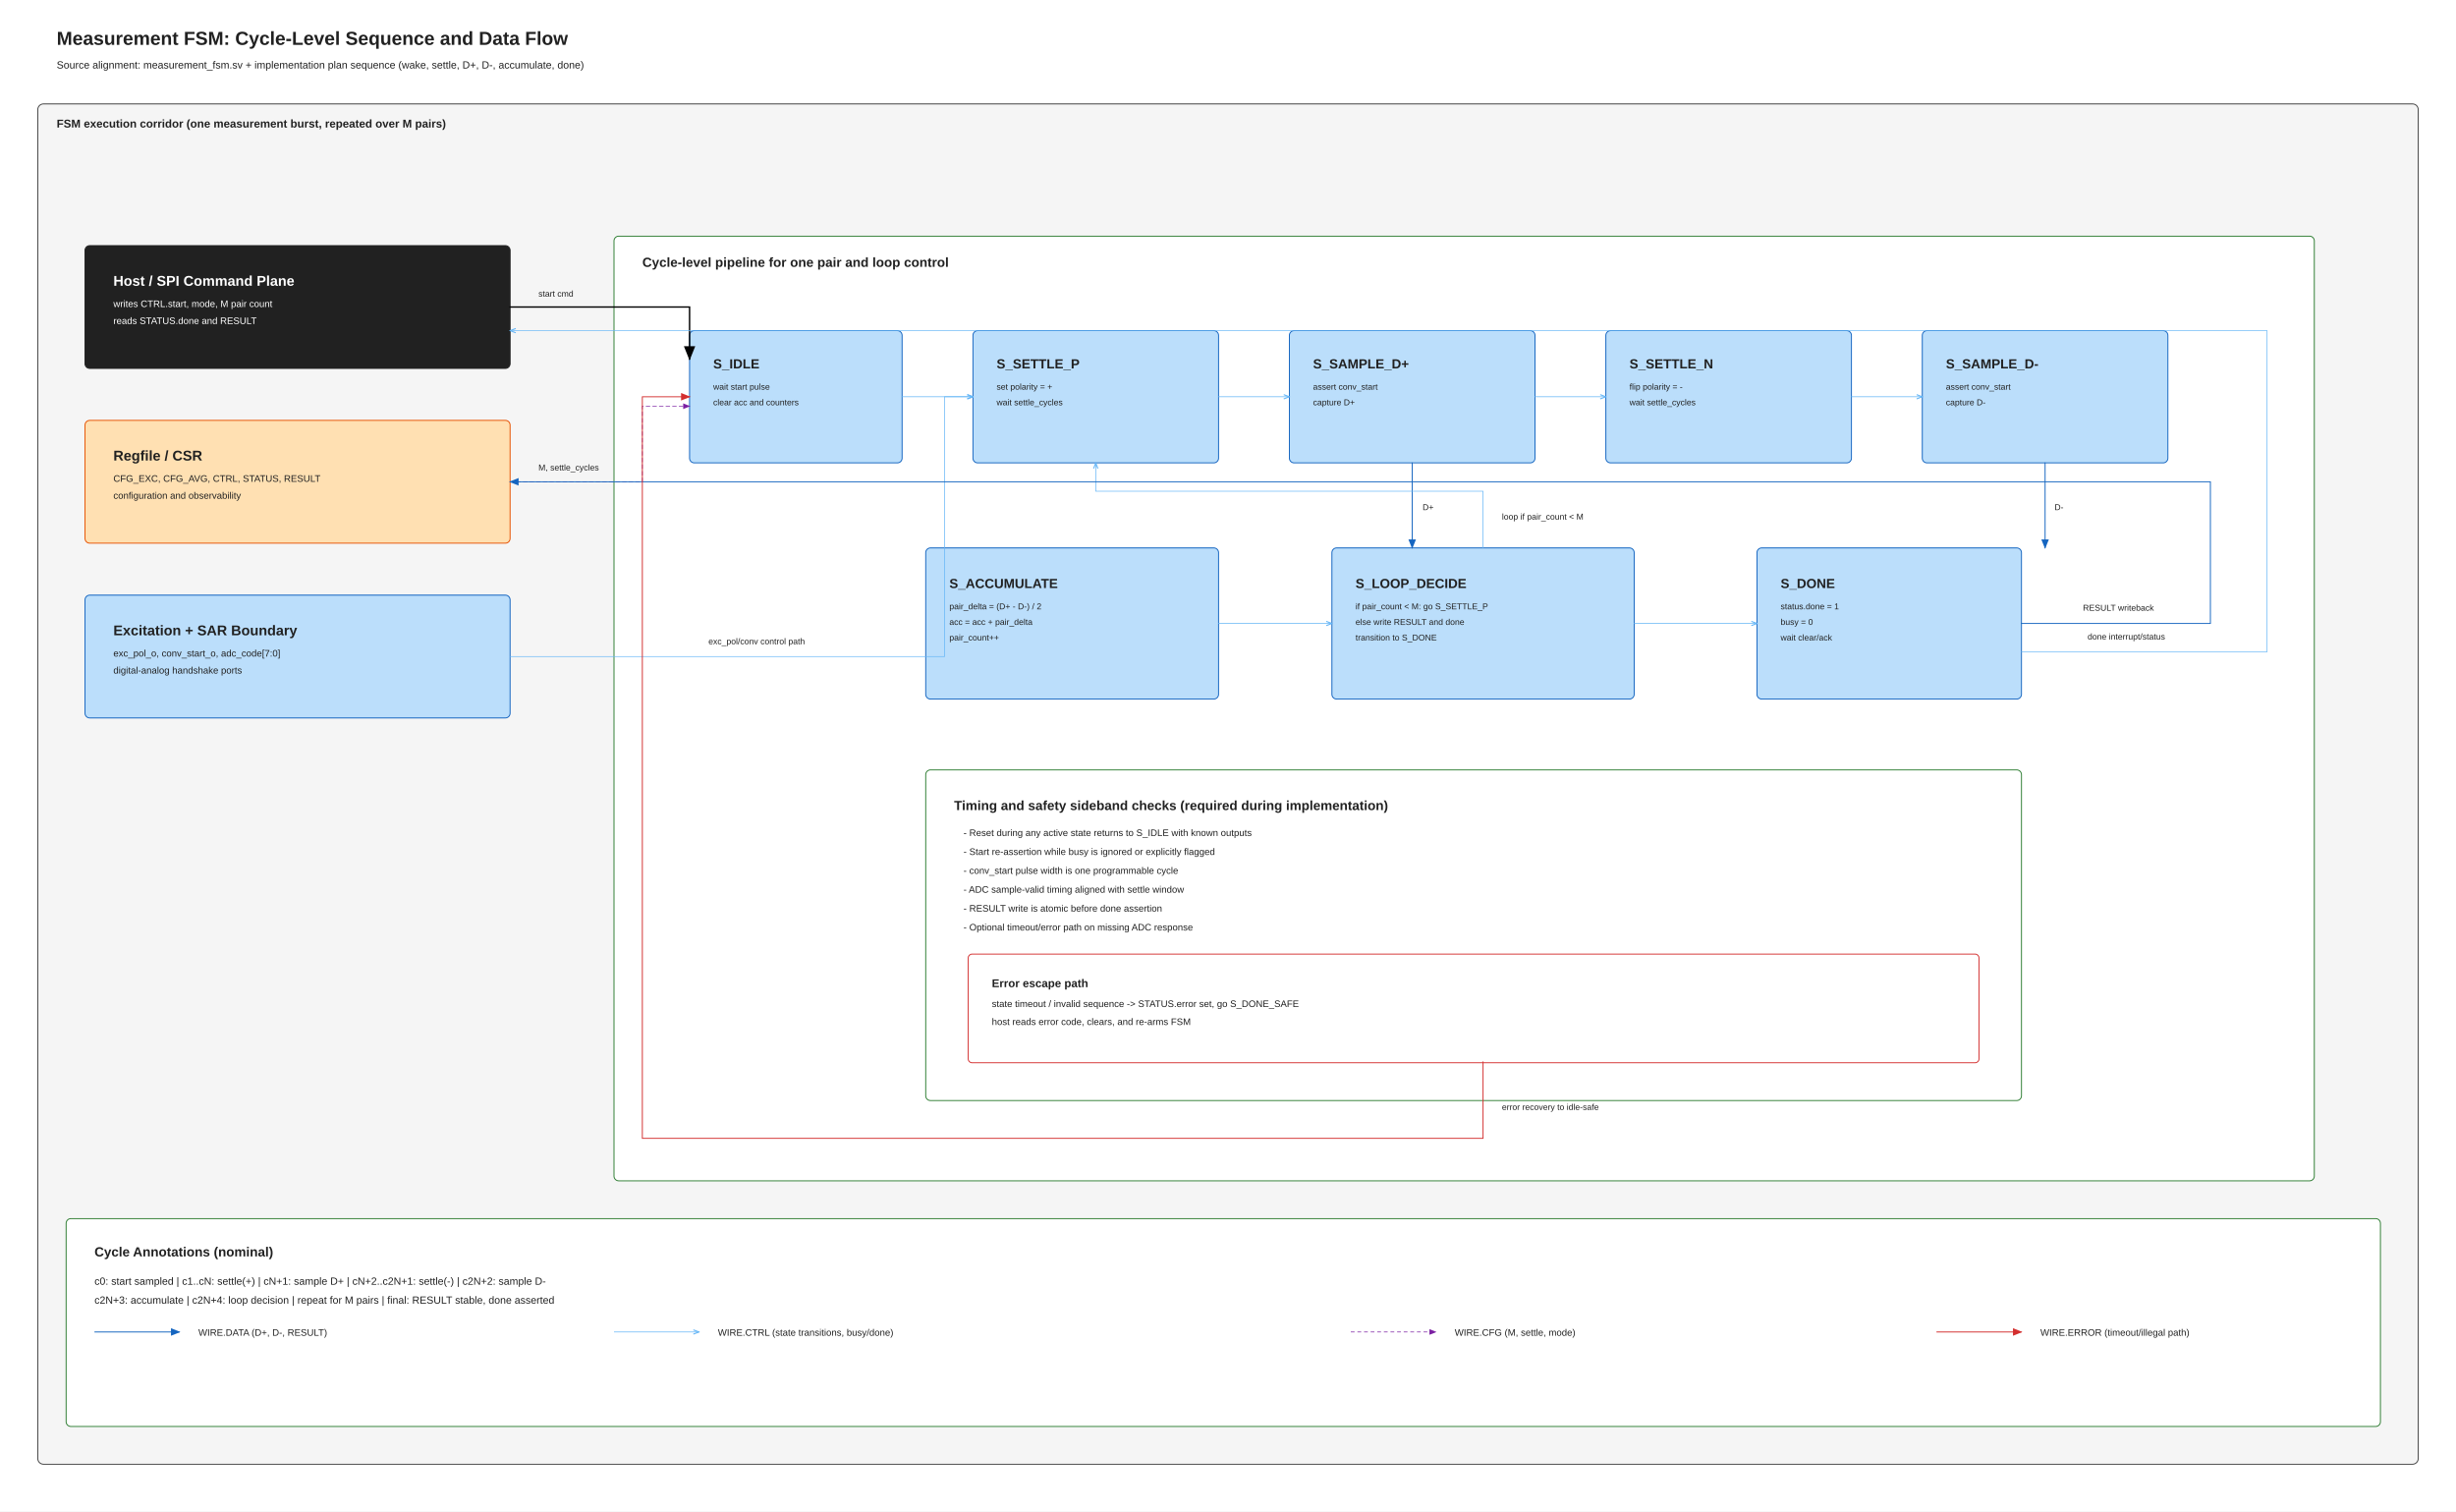
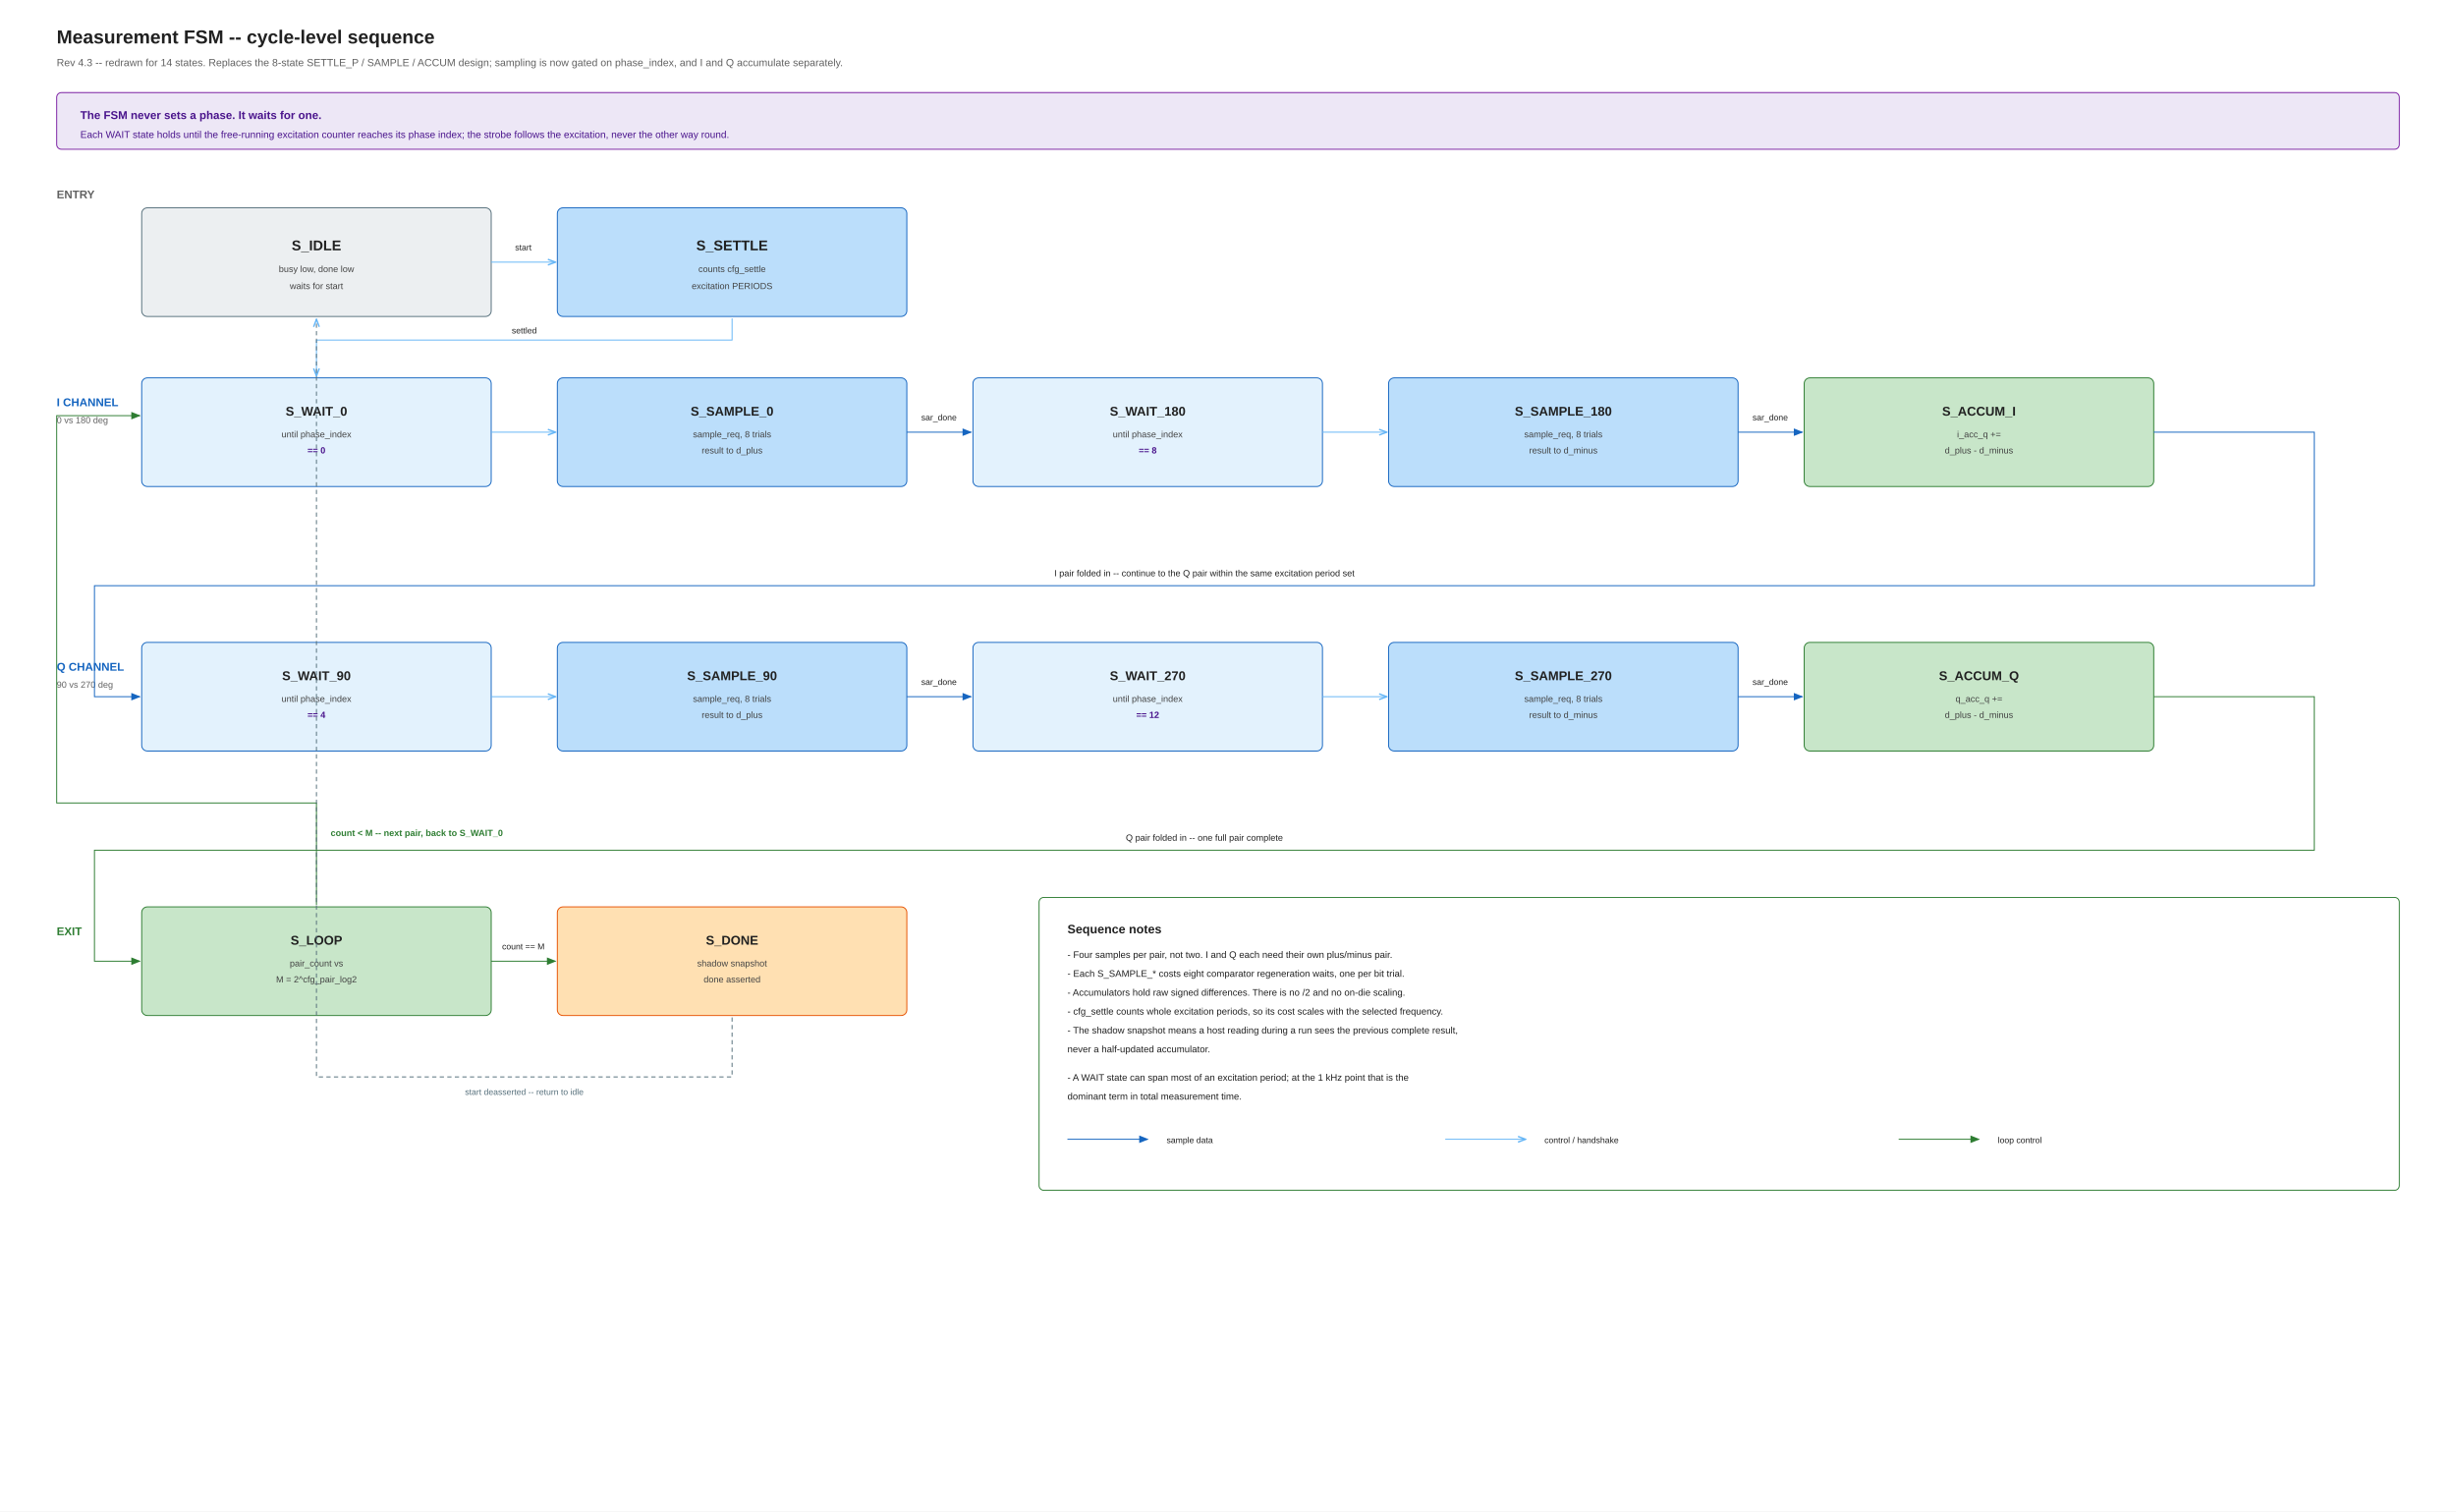
<svg xmlns="http://www.w3.org/2000/svg" width="5200" height="3200" viewBox="0 0 5200 3200" role="img" aria-labelledby="title desc">
  <defs>
    <marker id="arrowData" markerWidth="10" markerHeight="8" refX="9" refY="4" orient="auto" markerUnits="strokeWidth">
      <path d="M0,0 L10,4 L0,8 z" fill="#1565C0" />
    </marker>
    <marker id="arrowCtrl" markerWidth="10" markerHeight="8" refX="9" refY="4" orient="auto" markerUnits="strokeWidth">
      <path d="M1,1 L9,4 L1,7" fill="none" stroke="#64B5F6" stroke-width="1.5" />
    </marker>
    <marker id="arrowCfg" markerWidth="10" markerHeight="8" refX="9" refY="4" orient="auto" markerUnits="strokeWidth">
      <path d="M0,0 L10,4 L0,8 z" fill="#7B1FA2" />
    </marker>
-     <marker id="arrowError" markerWidth="10" markerHeight="8" refX="9" refY="4" orient="auto" markerUnits="strokeWidth">
-       <path d="M0,0 L10,4 L0,8 z" fill="#D32F2F" />
-     </marker>
-     <marker id="arrowInterface" markerWidth="10" markerHeight="8" refX="9" refY="4" orient="auto" markerUnits="strokeWidth">
-       <path d="M0,0 L10,4 L0,8 z" fill="#000000" />
+     <marker id="arrowLoop" markerWidth="10" markerHeight="8" refX="9" refY="4" orient="auto" markerUnits="strokeWidth">
+       <path d="M0,0 L10,4 L0,8 z" fill="#2E7D32" />
    </marker>
  </defs>
-   <rect x="0" y="0" width="5200" height="3200" fill="#FFFFFF" />
-   <g id="header">
-     <text x="120" y="95" font-family="Arial, Helvetica, sans-serif" font-size="40" font-weight="700" fill="#212121">Measurement FSM: Cycle-Level Sequence and Data Flow</text>
-     <text x="120" y="145" font-family="Arial, Helvetica, sans-serif" font-size="22" fill="#212121">Source alignment: measurement_fsm.sv + implementation plan sequence (wake, settle, D+, D-, accumulate, done)</text>
-   </g>
-   <g id="wrapper">
-     <rect x="80" y="220" width="5040" height="2880" rx="12" ry="12" fill="#F5F5F5" stroke="#444444" stroke-width="2" />
-     <text x="120" y="270" font-family="Arial, Helvetica, sans-serif" font-size="24" font-weight="700" fill="#212121">FSM execution corridor (one measurement burst, repeated over M pairs)</text>
-   </g>
-   <g id="io_blocks">
-     <rect x="180" y="520" width="900" height="260" rx="10" ry="10" fill="#212121" stroke="#212121" stroke-width="2" />
-     <text x="240" y="605" font-family="Arial, Helvetica, sans-serif" font-size="30" font-weight="700" fill="#FFFFFF">Host / SPI Command Plane</text>
-     <text x="240" y="650" font-family="Arial, Helvetica, sans-serif" font-size="20" fill="#FFFFFF">writes CTRL.start, mode, M pair count</text>
-     <text x="240" y="686" font-family="Arial, Helvetica, sans-serif" font-size="20" fill="#FFFFFF">reads STATUS.done and RESULT</text>
-     <rect x="180" y="890" width="900" height="260" rx="10" ry="10" fill="#FFE0B2" stroke="#E65100" stroke-width="2" />
-     <text x="240" y="975" font-family="Arial, Helvetica, sans-serif" font-size="30" font-weight="700" fill="#212121">Regfile / CSR</text>
-     <text x="240" y="1020" font-family="Arial, Helvetica, sans-serif" font-size="20" fill="#212121">CFG_EXC, CFG_AVG, CTRL, STATUS, RESULT</text>
-     <text x="240" y="1056" font-family="Arial, Helvetica, sans-serif" font-size="20" fill="#212121">configuration and observability</text>
-     <rect x="180" y="1260" width="900" height="260" rx="10" ry="10" fill="#BBDEFB" stroke="#1565C0" stroke-width="2" />
-     <text x="240" y="1345" font-family="Arial, Helvetica, sans-serif" font-size="30" font-weight="700" fill="#212121">Excitation + SAR Boundary</text>
-     <text x="240" y="1390" font-family="Arial, Helvetica, sans-serif" font-size="20" fill="#212121">exc_pol_o, conv_start_o, adc_code[7:0]</text>
-     <text x="240" y="1426" font-family="Arial, Helvetica, sans-serif" font-size="20" fill="#212121">digital-analog handshake ports</text>
-   </g>
-   <g id="fsm_pipeline">
-     <rect x="1300" y="500" width="3600" height="2000" rx="10" ry="10" fill="#FFFFFF" stroke="#2E7D32" stroke-width="2" />
-     <text x="1360" y="565" font-family="Arial, Helvetica, sans-serif" font-size="28" font-weight="700" fill="#212121">Cycle-level pipeline for one pair and loop control</text>
-     <rect x="1460" y="700" width="450" height="280" rx="10" ry="10" fill="#BBDEFB" stroke="#1565C0" stroke-width="2" />
-     <text x="1510" y="780" font-family="Arial, Helvetica, sans-serif" font-size="28" font-weight="700" fill="#212121">S_IDLE</text>
-     <text x="1510" y="825" font-family="Arial, Helvetica, sans-serif" font-size="18" fill="#212121">wait start pulse</text>
-     <text x="1510" y="858" font-family="Arial, Helvetica, sans-serif" font-size="18" fill="#212121">clear acc and counters</text>
-     <rect x="2060" y="700" width="520" height="280" rx="10" ry="10" fill="#BBDEFB" stroke="#1565C0" stroke-width="2" />
-     <text x="2110" y="780" font-family="Arial, Helvetica, sans-serif" font-size="28" font-weight="700" fill="#212121">S_SETTLE_P</text>
-     <text x="2110" y="825" font-family="Arial, Helvetica, sans-serif" font-size="18" fill="#212121">set polarity = +</text>
-     <text x="2110" y="858" font-family="Arial, Helvetica, sans-serif" font-size="18" fill="#212121">wait settle_cycles</text>
-     <rect x="2730" y="700" width="520" height="280" rx="10" ry="10" fill="#BBDEFB" stroke="#1565C0" stroke-width="2" />
-     <text x="2780" y="780" font-family="Arial, Helvetica, sans-serif" font-size="28" font-weight="700" fill="#212121">S_SAMPLE_D+</text>
-     <text x="2780" y="825" font-family="Arial, Helvetica, sans-serif" font-size="18" fill="#212121">assert conv_start</text>
-     <text x="2780" y="858" font-family="Arial, Helvetica, sans-serif" font-size="18" fill="#212121">capture D+</text>
-     <rect x="3400" y="700" width="520" height="280" rx="10" ry="10" fill="#BBDEFB" stroke="#1565C0" stroke-width="2" />
-     <text x="3450" y="780" font-family="Arial, Helvetica, sans-serif" font-size="28" font-weight="700" fill="#212121">S_SETTLE_N</text>
-     <text x="3450" y="825" font-family="Arial, Helvetica, sans-serif" font-size="18" fill="#212121">flip polarity = -</text>
-     <text x="3450" y="858" font-family="Arial, Helvetica, sans-serif" font-size="18" fill="#212121">wait settle_cycles</text>
-     <rect x="4070" y="700" width="520" height="280" rx="10" ry="10" fill="#BBDEFB" stroke="#1565C0" stroke-width="2" />
-     <text x="4120" y="780" font-family="Arial, Helvetica, sans-serif" font-size="28" font-weight="700" fill="#212121">S_SAMPLE_D-</text>
-     <text x="4120" y="825" font-family="Arial, Helvetica, sans-serif" font-size="18" fill="#212121">assert conv_start</text>
-     <text x="4120" y="858" font-family="Arial, Helvetica, sans-serif" font-size="18" fill="#212121">capture D-</text>
-     <rect x="1960" y="1160" width="620" height="320" rx="10" ry="10" fill="#BBDEFB" stroke="#1565C0" stroke-width="2" />
-     <text x="2010" y="1245" font-family="Arial, Helvetica, sans-serif" font-size="28" font-weight="700" fill="#212121">S_ACCUMULATE</text>
-     <text x="2010" y="1290" font-family="Arial, Helvetica, sans-serif" font-size="18" fill="#212121">pair_delta = (D+ - D-) / 2</text>
-     <text x="2010" y="1323" font-family="Arial, Helvetica, sans-serif" font-size="18" fill="#212121">acc = acc + pair_delta</text>
-     <text x="2010" y="1356" font-family="Arial, Helvetica, sans-serif" font-size="18" fill="#212121">pair_count++</text>
-     <rect x="2820" y="1160" width="640" height="320" rx="10" ry="10" fill="#BBDEFB" stroke="#1565C0" stroke-width="2" />
-     <text x="2870" y="1245" font-family="Arial, Helvetica, sans-serif" font-size="28" font-weight="700" fill="#212121">S_LOOP_DECIDE</text>
-     <text x="2870" y="1290" font-family="Arial, Helvetica, sans-serif" font-size="18" fill="#212121">if pair_count &lt; M: go S_SETTLE_P</text>
-     <text x="2870" y="1323" font-family="Arial, Helvetica, sans-serif" font-size="18" fill="#212121">else write RESULT and done</text>
-     <text x="2870" y="1356" font-family="Arial, Helvetica, sans-serif" font-size="18" fill="#212121">transition to S_DONE</text>
-     <rect x="3720" y="1160" width="560" height="320" rx="10" ry="10" fill="#BBDEFB" stroke="#1565C0" stroke-width="2" />
-     <text x="3770" y="1245" font-family="Arial, Helvetica, sans-serif" font-size="28" font-weight="700" fill="#212121">S_DONE</text>
-     <text x="3770" y="1290" font-family="Arial, Helvetica, sans-serif" font-size="18" fill="#212121">status.done = 1</text>
-     <text x="3770" y="1323" font-family="Arial, Helvetica, sans-serif" font-size="18" fill="#212121">busy = 0</text>
-     <text x="3770" y="1356" font-family="Arial, Helvetica, sans-serif" font-size="18" fill="#212121">wait clear/ack</text>
-     <rect x="1960" y="1630" width="2320" height="700" rx="10" ry="10" fill="#FFFFFF" stroke="#2E7D32" stroke-width="2" />
-     <text x="2020" y="1715" font-family="Arial, Helvetica, sans-serif" font-size="28" font-weight="700" fill="#212121">Timing and safety sideband checks (required during implementation)</text>
-     <text x="2040" y="1770" font-family="Arial, Helvetica, sans-serif" font-size="20" fill="#212121">- Reset during any active state returns to S_IDLE with known outputs</text>
-     <text x="2040" y="1810" font-family="Arial, Helvetica, sans-serif" font-size="20" fill="#212121">- Start re-assertion while busy is ignored or explicitly flagged</text>
-     <text x="2040" y="1850" font-family="Arial, Helvetica, sans-serif" font-size="20" fill="#212121">- conv_start pulse width is one programmable cycle</text>
-     <text x="2040" y="1890" font-family="Arial, Helvetica, sans-serif" font-size="20" fill="#212121">- ADC sample-valid timing aligned with settle window</text>
-     <text x="2040" y="1930" font-family="Arial, Helvetica, sans-serif" font-size="20" fill="#212121">- RESULT write is atomic before done assertion</text>
-     <text x="2040" y="1970" font-family="Arial, Helvetica, sans-serif" font-size="20" fill="#212121">- Optional timeout/error path on missing ADC response</text>
-     <rect x="2050" y="2020" width="2140" height="230" rx="8" ry="8" fill="#FFFFFF" stroke="#D32F2F" stroke-width="2" />
-     <text x="2100" y="2090" font-family="Arial, Helvetica, sans-serif" font-size="24" font-weight="700" fill="#212121">Error escape path</text>
-     <text x="2100" y="2132" font-family="Arial, Helvetica, sans-serif" font-size="20" fill="#212121">state timeout / invalid sequence -&gt; STATUS.error set, go S_DONE_SAFE</text>
-     <text x="2100" y="2170" font-family="Arial, Helvetica, sans-serif" font-size="20" fill="#212121">host reads error code, clears, and re-arms FSM</text>
-   </g>
-   <g id="connections" fill="none" stroke-linecap="round">
-     <path d="M1080,650 L1460,650 L1460,760" stroke="#000000" stroke-width="3" marker-end="url(#arrowInterface)" />
-     <text x="1140" y="628" font-family="Arial, Helvetica, sans-serif" font-size="18" fill="#212121">start cmd</text>
-     <path d="M1080,1020 L1360,1020 L1360,860 L1460,860" stroke="#7B1FA2" stroke-width="1.5" stroke-dasharray="8 6" marker-end="url(#arrowCfg)" />
-     <text x="1140" y="996" font-family="Arial, Helvetica, sans-serif" font-size="18" fill="#212121">M, settle_cycles</text>
-     <path d="M1080,1390 L2000,1390 L2000,840 L2060,840" stroke="#64B5F6" stroke-width="1.5" marker-end="url(#arrowCtrl)" />
-     <text x="1500" y="1364" font-family="Arial, Helvetica, sans-serif" font-size="18" fill="#212121">exc_pol/conv control path</text>
-     <path d="M1910,840 L2060,840" stroke="#64B5F6" stroke-width="1.5" marker-end="url(#arrowCtrl)" />
-     <path d="M2580,840 L2730,840" stroke="#64B5F6" stroke-width="1.5" marker-end="url(#arrowCtrl)" />
-     <path d="M3250,840 L3400,840" stroke="#64B5F6" stroke-width="1.5" marker-end="url(#arrowCtrl)" />
-     <path d="M3920,840 L4070,840" stroke="#64B5F6" stroke-width="1.5" marker-end="url(#arrowCtrl)" />
-     <path d="M4330,980 L4330,1160" stroke="#1565C0" stroke-width="2" marker-end="url(#arrowData)" />
-     <text x="4350" y="1080" font-family="Arial, Helvetica, sans-serif" font-size="18" fill="#212121">D-</text>
-     <path d="M2990,980 L2990,1160" stroke="#1565C0" stroke-width="2" marker-end="url(#arrowData)" />
-     <text x="3012" y="1080" font-family="Arial, Helvetica, sans-serif" font-size="18" fill="#212121">D+</text>
-     <path d="M2580,1320 L2820,1320" stroke="#64B5F6" stroke-width="1.5" marker-end="url(#arrowCtrl)" />
-     <path d="M3460,1320 L3720,1320" stroke="#64B5F6" stroke-width="1.5" marker-end="url(#arrowCtrl)" />
-     <path d="M3140,1160 L3140,1040 L2320,1040 L2320,980" stroke="#64B5F6" stroke-width="1.5" marker-end="url(#arrowCtrl)" />
-     <text x="3180" y="1100" font-family="Arial, Helvetica, sans-serif" font-size="18" fill="#212121">loop if pair_count &lt; M</text>
-     <path d="M4280,1320 L4680,1320 L4680,1020 L1080,1020" stroke="#1565C0" stroke-width="2" marker-end="url(#arrowData)" />
-     <text x="4410" y="1293" font-family="Arial, Helvetica, sans-serif" font-size="18" fill="#212121">RESULT writeback</text>
-     <path d="M4280,1380 L4800,1380 L4800,700 L1080,700" stroke="#64B5F6" stroke-width="1.5" marker-end="url(#arrowCtrl)" />
-     <text x="4420" y="1354" font-family="Arial, Helvetica, sans-serif" font-size="18" fill="#212121">done interrupt/status</text>
-     <path d="M3140,2248 L3140,2410 L1360,2410 L1360,840 L1460,840" stroke="#D32F2F" stroke-width="2" marker-end="url(#arrowError)" />
-     <text x="3180" y="2350" font-family="Arial, Helvetica, sans-serif" font-size="18" fill="#212121">error recovery to idle-safe</text>
-   </g>
-   <g id="cycle_legend">
-     <rect x="140" y="2580" width="4900" height="440" rx="10" ry="10" fill="#FFFFFF" stroke="#2E7D32" stroke-width="2" />
-     <text x="200" y="2660" font-family="Arial, Helvetica, sans-serif" font-size="28" font-weight="700" fill="#212121">Cycle Annotations (nominal)</text>
-     <text x="200" y="2720" font-family="Arial, Helvetica, sans-serif" font-size="22" fill="#212121">c0: start sampled | c1..cN: settle(+) | cN+1: sample D+ | cN+2..c2N+1: settle(-) | c2N+2: sample D-</text>
-     <text x="200" y="2760" font-family="Arial, Helvetica, sans-serif" font-size="22" fill="#212121">c2N+3: accumulate | c2N+4: loop decision | repeat for M pairs | final: RESULT stable, done asserted</text>
-     <line x1="200" y1="2820" x2="380" y2="2820" stroke="#1565C0" stroke-width="2" marker-end="url(#arrowData)" />
-     <text x="420" y="2828" font-family="Arial, Helvetica, sans-serif" font-size="20" fill="#212121">WIRE.DATA (D+, D-, RESULT)</text>
-     <line x1="1300" y1="2820" x2="1480" y2="2820" stroke="#64B5F6" stroke-width="1.5" marker-end="url(#arrowCtrl)" />
-     <text x="1520" y="2828" font-family="Arial, Helvetica, sans-serif" font-size="20" fill="#212121">WIRE.CTRL (state transitions, busy/done)</text>
-     <line x1="2860" y1="2820" x2="3040" y2="2820" stroke="#7B1FA2" stroke-width="1.5" stroke-dasharray="8 6" marker-end="url(#arrowCfg)" />
-     <text x="3080" y="2828" font-family="Arial, Helvetica, sans-serif" font-size="20" fill="#212121">WIRE.CFG (M, settle, mode)</text>
-     <line x1="4100" y1="2820" x2="4280" y2="2820" stroke="#D32F2F" stroke-width="2" marker-end="url(#arrowError)" />
-     <text x="4320" y="2828" font-family="Arial, Helvetica, sans-serif" font-size="20" fill="#212121">WIRE.ERROR (timeout/illegal path)</text>
-   </g>
+   <rect width="5200" height="3200" fill="#fff" />
+   <text x="120" y="92" font-family="Arial" font-size="40" font-weight="700" fill="#212121">Measurement FSM -- cycle-level sequence</text>
+   <text x="120" y="140" font-family="Arial" font-size="22" fill="#616161">Rev 4.3 -- redrawn for 14 states. Replaces the 8-state SETTLE_P / SAMPLE / ACCUM design; sampling is now gated on phase_index, and I and Q accumulate separately.</text>
+   <rect x="120" y="196" width="4960" height="120" rx="10" fill="#EDE7F6" stroke="#7B1FA2" stroke-width="2" />
+   <text x="170" y="252" font-family="Arial" font-size="24" font-weight="700" fill="#4A148C">The FSM never sets a phase. It waits for one.</text>
+   <text x="170" y="292" font-family="Arial" font-size="21" fill="#4A148C">Each WAIT state holds until the free-running excitation counter reaches its phase index; the strobe follows the excitation, never the other way round.</text>
+   <text x="120" y="420" font-family="Arial" font-size="24" font-weight="700" fill="#616161">ENTRY</text>
+   <rect x="300" y="440" width="740" height="230" rx="12" fill="#ECEFF1" stroke="#546E7A" stroke-width="2" />
+   <text x="670" y="530" font-family="Arial" font-size="30" font-weight="700" fill="#212121" text-anchor="middle">S_IDLE</text>
+   <text x="670" y="576" font-family="Arial" font-size="19" fill="#424242" text-anchor="middle">busy low, done low</text>
+   <text x="670" y="612" font-family="Arial" font-size="19" fill="#424242" text-anchor="middle">waits for start</text>
+   <rect x="1180" y="440" width="740" height="230" rx="12" fill="#BBDEFB" stroke="#1565C0" stroke-width="2" />
+   <text x="1550" y="530" font-family="Arial" font-size="30" font-weight="700" fill="#212121" text-anchor="middle">S_SETTLE</text>
+   <text x="1550" y="576" font-family="Arial" font-size="19" fill="#424242" text-anchor="middle">counts cfg_settle</text>
+   <text x="1550" y="612" font-family="Arial" font-size="19" fill="#424242" text-anchor="middle">excitation PERIODS</text>
+   <path d="M1040,555 L1176,555" stroke="#64B5F6" stroke-width="2" fill="none" marker-end="url(#arrowCtrl)" />
+   <text x="1108" y="530" font-family="Arial" font-size="18" fill="#212121" text-anchor="middle">start</text>
+   <text x="120" y="860" font-family="Arial" font-size="24" font-weight="700" fill="#1565C0">I CHANNEL</text>
+   <text x="120" y="896" font-family="Arial" font-size="19" fill="#616161">0 vs 180 deg</text>
+   <rect x="300" y="800" width="740" height="230" rx="12" fill="#E3F2FD" stroke="#1565C0" stroke-width="2" />
+   <text x="670" y="880" font-family="Arial" font-size="27" font-weight="700" fill="#212121" text-anchor="middle">S_WAIT_0</text>
+   <text x="670" y="926" font-family="Arial" font-size="19" fill="#424242" text-anchor="middle">until phase_index</text>
+   <text x="670" y="960" font-family="Arial" font-size="19" font-weight="700" fill="#4A148C" text-anchor="middle">== 0</text>
+   <rect x="1180" y="800" width="740" height="230" rx="12" fill="#BBDEFB" stroke="#1565C0" stroke-width="2" />
+   <text x="1550" y="880" font-family="Arial" font-size="27" font-weight="700" fill="#212121" text-anchor="middle">S_SAMPLE_0</text>
+   <text x="1550" y="926" font-family="Arial" font-size="19" fill="#424242" text-anchor="middle">sample_req, 8 trials</text>
+   <text x="1550" y="960" font-family="Arial" font-size="19" fill="#424242" text-anchor="middle">result to d_plus</text>
+   <rect x="2060" y="800" width="740" height="230" rx="12" fill="#E3F2FD" stroke="#1565C0" stroke-width="2" />
+   <text x="2430" y="880" font-family="Arial" font-size="27" font-weight="700" fill="#212121" text-anchor="middle">S_WAIT_180</text>
+   <text x="2430" y="926" font-family="Arial" font-size="19" fill="#424242" text-anchor="middle">until phase_index</text>
+   <text x="2430" y="960" font-family="Arial" font-size="19" font-weight="700" fill="#4A148C" text-anchor="middle">== 8</text>
+   <rect x="2940" y="800" width="740" height="230" rx="12" fill="#BBDEFB" stroke="#1565C0" stroke-width="2" />
+   <text x="3310" y="880" font-family="Arial" font-size="27" font-weight="700" fill="#212121" text-anchor="middle">S_SAMPLE_180</text>
+   <text x="3310" y="926" font-family="Arial" font-size="19" fill="#424242" text-anchor="middle">sample_req, 8 trials</text>
+   <text x="3310" y="960" font-family="Arial" font-size="19" fill="#424242" text-anchor="middle">result to d_minus</text>
+   <rect x="3820" y="800" width="740" height="230" rx="12" fill="#C8E6C9" stroke="#2E7D32" stroke-width="2" />
+   <text x="4190" y="880" font-family="Arial" font-size="27" font-weight="700" fill="#212121" text-anchor="middle">S_ACCUM_I</text>
+   <text x="4190" y="926" font-family="Arial" font-size="19" fill="#424242" text-anchor="middle">i_acc_q +=</text>
+   <text x="4190" y="960" font-family="Arial" font-size="19" fill="#424242" text-anchor="middle">d_plus - d_minus</text>
+   <path d="M1550,674 L1550,720 L670,720 L670,796" stroke="#64B5F6" stroke-width="2" fill="none" marker-end="url(#arrowCtrl)" />
+   <text x="1110" y="706" font-family="Arial" font-size="18" fill="#212121" text-anchor="middle">settled</text>
+   <path d="M1040,915 L1176,915" stroke="#64B5F6" stroke-width="2" fill="none" marker-end="url(#arrowCtrl)" />
+   <path d="M1920,915 L2056,915" stroke="#1565C0" stroke-width="2" fill="none" marker-end="url(#arrowData)" />
+   <text x="1988" y="890" font-family="Arial" font-size="18" fill="#212121" text-anchor="middle">sar_done</text>
+   <path d="M2800,915 L2936,915" stroke="#64B5F6" stroke-width="2" fill="none" marker-end="url(#arrowCtrl)" />
+   <path d="M3680,915 L3816,915" stroke="#1565C0" stroke-width="2" fill="none" marker-end="url(#arrowData)" />
+   <text x="3748" y="890" font-family="Arial" font-size="18" fill="#212121" text-anchor="middle">sar_done</text>
+   <text x="120" y="1420" font-family="Arial" font-size="24" font-weight="700" fill="#1565C0">Q CHANNEL</text>
+   <text x="120" y="1456" font-family="Arial" font-size="19" fill="#616161">90 vs 270 deg</text>
+   <rect x="300" y="1360" width="740" height="230" rx="12" fill="#E3F2FD" stroke="#1565C0" stroke-width="2" />
+   <text x="670" y="1440" font-family="Arial" font-size="27" font-weight="700" fill="#212121" text-anchor="middle">S_WAIT_90</text>
+   <text x="670" y="1486" font-family="Arial" font-size="19" fill="#424242" text-anchor="middle">until phase_index</text>
+   <text x="670" y="1520" font-family="Arial" font-size="19" font-weight="700" fill="#4A148C" text-anchor="middle">== 4</text>
+   <rect x="1180" y="1360" width="740" height="230" rx="12" fill="#BBDEFB" stroke="#1565C0" stroke-width="2" />
+   <text x="1550" y="1440" font-family="Arial" font-size="27" font-weight="700" fill="#212121" text-anchor="middle">S_SAMPLE_90</text>
+   <text x="1550" y="1486" font-family="Arial" font-size="19" fill="#424242" text-anchor="middle">sample_req, 8 trials</text>
+   <text x="1550" y="1520" font-family="Arial" font-size="19" fill="#424242" text-anchor="middle">result to d_plus</text>
+   <rect x="2060" y="1360" width="740" height="230" rx="12" fill="#E3F2FD" stroke="#1565C0" stroke-width="2" />
+   <text x="2430" y="1440" font-family="Arial" font-size="27" font-weight="700" fill="#212121" text-anchor="middle">S_WAIT_270</text>
+   <text x="2430" y="1486" font-family="Arial" font-size="19" fill="#424242" text-anchor="middle">until phase_index</text>
+   <text x="2430" y="1520" font-family="Arial" font-size="19" font-weight="700" fill="#4A148C" text-anchor="middle">== 12</text>
+   <rect x="2940" y="1360" width="740" height="230" rx="12" fill="#BBDEFB" stroke="#1565C0" stroke-width="2" />
+   <text x="3310" y="1440" font-family="Arial" font-size="27" font-weight="700" fill="#212121" text-anchor="middle">S_SAMPLE_270</text>
+   <text x="3310" y="1486" font-family="Arial" font-size="19" fill="#424242" text-anchor="middle">sample_req, 8 trials</text>
+   <text x="3310" y="1520" font-family="Arial" font-size="19" fill="#424242" text-anchor="middle">result to d_minus</text>
+   <rect x="3820" y="1360" width="740" height="230" rx="12" fill="#C8E6C9" stroke="#2E7D32" stroke-width="2" />
+   <text x="4190" y="1440" font-family="Arial" font-size="27" font-weight="700" fill="#212121" text-anchor="middle">S_ACCUM_Q</text>
+   <text x="4190" y="1486" font-family="Arial" font-size="19" fill="#424242" text-anchor="middle">q_acc_q +=</text>
+   <text x="4190" y="1520" font-family="Arial" font-size="19" fill="#424242" text-anchor="middle">d_plus - d_minus</text>
+   <path d="M4560,915 L4900,915 L4900,1240 L200,1240 L200,1475 L296,1475" stroke="#1565C0" stroke-width="2" fill="none" marker-end="url(#arrowData)" />
+   <text x="2550" y="1220" font-family="Arial" font-size="19" fill="#212121" text-anchor="middle">I pair folded in -- continue to the Q pair within the same excitation period set</text>
+   <path d="M1040,1475 L1176,1475" stroke="#64B5F6" stroke-width="2" fill="none" marker-end="url(#arrowCtrl)" />
+   <path d="M1920,1475 L2056,1475" stroke="#1565C0" stroke-width="2" fill="none" marker-end="url(#arrowData)" />
+   <text x="1988" y="1450" font-family="Arial" font-size="18" fill="#212121" text-anchor="middle">sar_done</text>
+   <path d="M2800,1475 L2936,1475" stroke="#64B5F6" stroke-width="2" fill="none" marker-end="url(#arrowCtrl)" />
+   <path d="M3680,1475 L3816,1475" stroke="#1565C0" stroke-width="2" fill="none" marker-end="url(#arrowData)" />
+   <text x="3748" y="1450" font-family="Arial" font-size="18" fill="#212121" text-anchor="middle">sar_done</text>
+   <text x="120" y="1980" font-family="Arial" font-size="24" font-weight="700" fill="#2E7D32">EXIT</text>
+   <rect x="300" y="1920" width="740" height="230" rx="12" fill="#C8E6C9" stroke="#2E7D32" stroke-width="2" />
+   <text x="670" y="2000" font-family="Arial" font-size="27" font-weight="700" fill="#212121" text-anchor="middle">S_LOOP</text>
+   <text x="670" y="2046" font-family="Arial" font-size="19" fill="#424242" text-anchor="middle">pair_count vs</text>
+   <text x="670" y="2080" font-family="Arial" font-size="19" fill="#424242" text-anchor="middle">M = 2^cfg_pair_log2</text>
+   <rect x="1180" y="1920" width="740" height="230" rx="12" fill="#FFE0B2" stroke="#E65100" stroke-width="2" />
+   <text x="1550" y="2000" font-family="Arial" font-size="27" font-weight="700" fill="#212121" text-anchor="middle">S_DONE</text>
+   <text x="1550" y="2046" font-family="Arial" font-size="19" fill="#424242" text-anchor="middle">shadow snapshot</text>
+   <text x="1550" y="2080" font-family="Arial" font-size="19" fill="#424242" text-anchor="middle">done asserted</text>
+   <path d="M4560,1475 L4900,1475 L4900,1800 L200,1800 L200,2035 L296,2035" stroke="#2E7D32" stroke-width="2" fill="none" marker-end="url(#arrowLoop)" />
+   <text x="2550" y="1780" font-family="Arial" font-size="19" fill="#212121" text-anchor="middle">Q pair folded in -- one full pair complete</text>
+   <path d="M1040,2035 L1176,2035" stroke="#2E7D32" stroke-width="2" fill="none" marker-end="url(#arrowLoop)" />
+   <text x="1108" y="2010" font-family="Arial" font-size="18" fill="#212121" text-anchor="middle">count == M</text>
+   <path d="M670,1916 L670,1700 L120,1700 L120,880 L296,880" stroke="#2E7D32" stroke-width="2" fill="none" marker-end="url(#arrowLoop)" />
+   <text x="700" y="1770" font-family="Arial" font-size="19" font-weight="700" fill="#2E7D32">count &lt; M -- next pair, back to S_WAIT_0</text>
+   <path d="M1550,2154 L1550,2280 L670,2280 L670,676" stroke="#546E7A" stroke-width="2" stroke-dasharray="9 7" fill="none" marker-end="url(#arrowCtrl)" />
+   <text x="1110" y="2318" font-family="Arial" font-size="18" fill="#546E7A" text-anchor="middle">start deasserted -- return to idle</text>
+   <rect x="2200" y="1900" width="2880" height="620" rx="10" fill="#fff" stroke="#2E7D32" stroke-width="2" />
+   <text x="2260" y="1976" font-family="Arial" font-size="26" font-weight="700" fill="#212121">Sequence notes</text>
+   <text x="2260" y="2028" font-family="Arial" font-size="20" fill="#212121">- Four samples per pair, not two. I and Q each need their own plus/minus pair.</text>
+   <text x="2260" y="2068" font-family="Arial" font-size="20" fill="#212121">- Each S_SAMPLE_* costs eight comparator regeneration waits, one per bit trial.</text>
+   <text x="2260" y="2108" font-family="Arial" font-size="20" fill="#212121">- Accumulators hold raw signed differences. There is no /2 and no on-die scaling.</text>
+   <text x="2260" y="2148" font-family="Arial" font-size="20" fill="#212121">- cfg_settle counts whole excitation periods, so its cost scales with the selected frequency.</text>
+   <text x="2260" y="2188" font-family="Arial" font-size="20" fill="#212121">- The shadow snapshot means a host reading during a run sees the previous complete result,</text>
+   <text x="2260" y="2228" font-family="Arial" font-size="20" fill="#212121">  never a half-updated accumulator.</text>
+   <text x="2260" y="2288" font-family="Arial" font-size="20" fill="#212121">- A WAIT state can span most of an excitation period; at the 1 kHz point that is the</text>
+   <text x="2260" y="2328" font-family="Arial" font-size="20" fill="#212121">  dominant term in total measurement time.</text>
+   <line x1="2260" y1="2412" x2="2430" y2="2412" stroke="#1565C0" stroke-width="2" marker-end="url(#arrowData)" />
+   <text x="2470" y="2420" font-family="Arial" font-size="18" fill="#212121">sample data</text>
+   <line x1="3060" y1="2412" x2="3230" y2="2412" stroke="#64B5F6" stroke-width="2" marker-end="url(#arrowCtrl)" />
+   <text x="3270" y="2420" font-family="Arial" font-size="18" fill="#212121">control / handshake</text>
+   <line x1="4020" y1="2412" x2="4190" y2="2412" stroke="#2E7D32" stroke-width="2" marker-end="url(#arrowLoop)" />
+   <text x="4230" y="2420" font-family="Arial" font-size="18" fill="#212121">loop control</text>
</svg>
